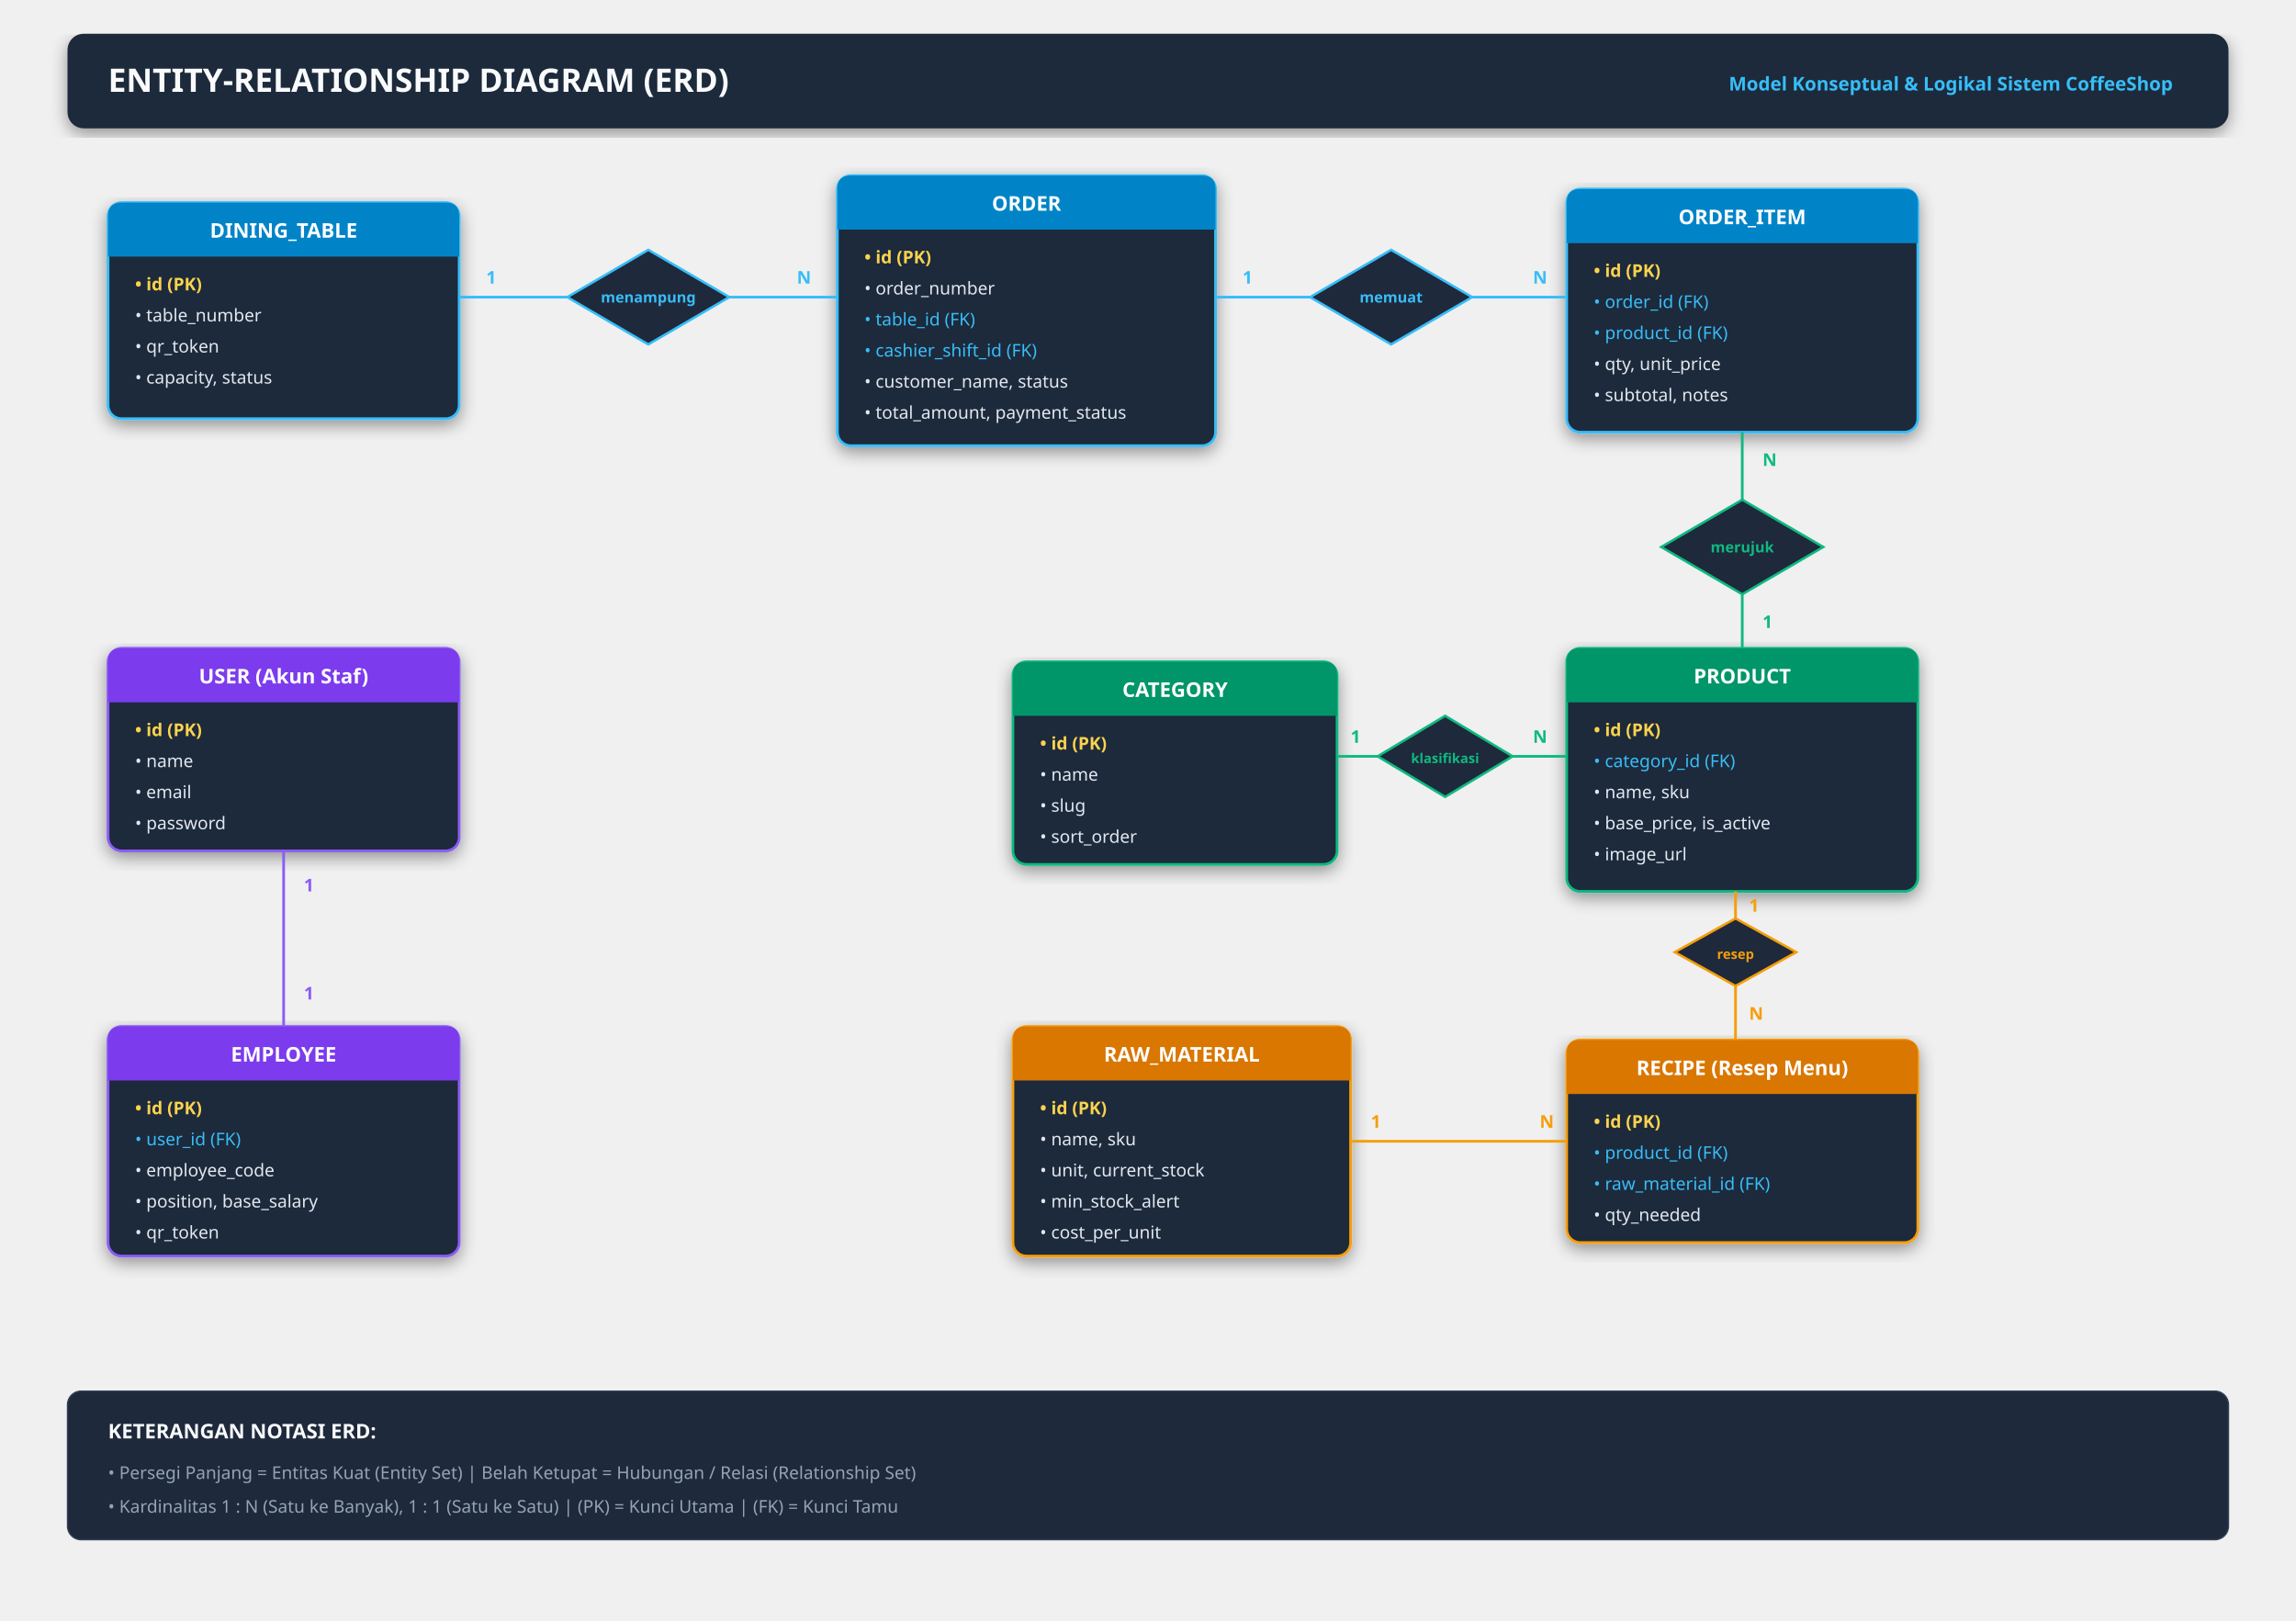
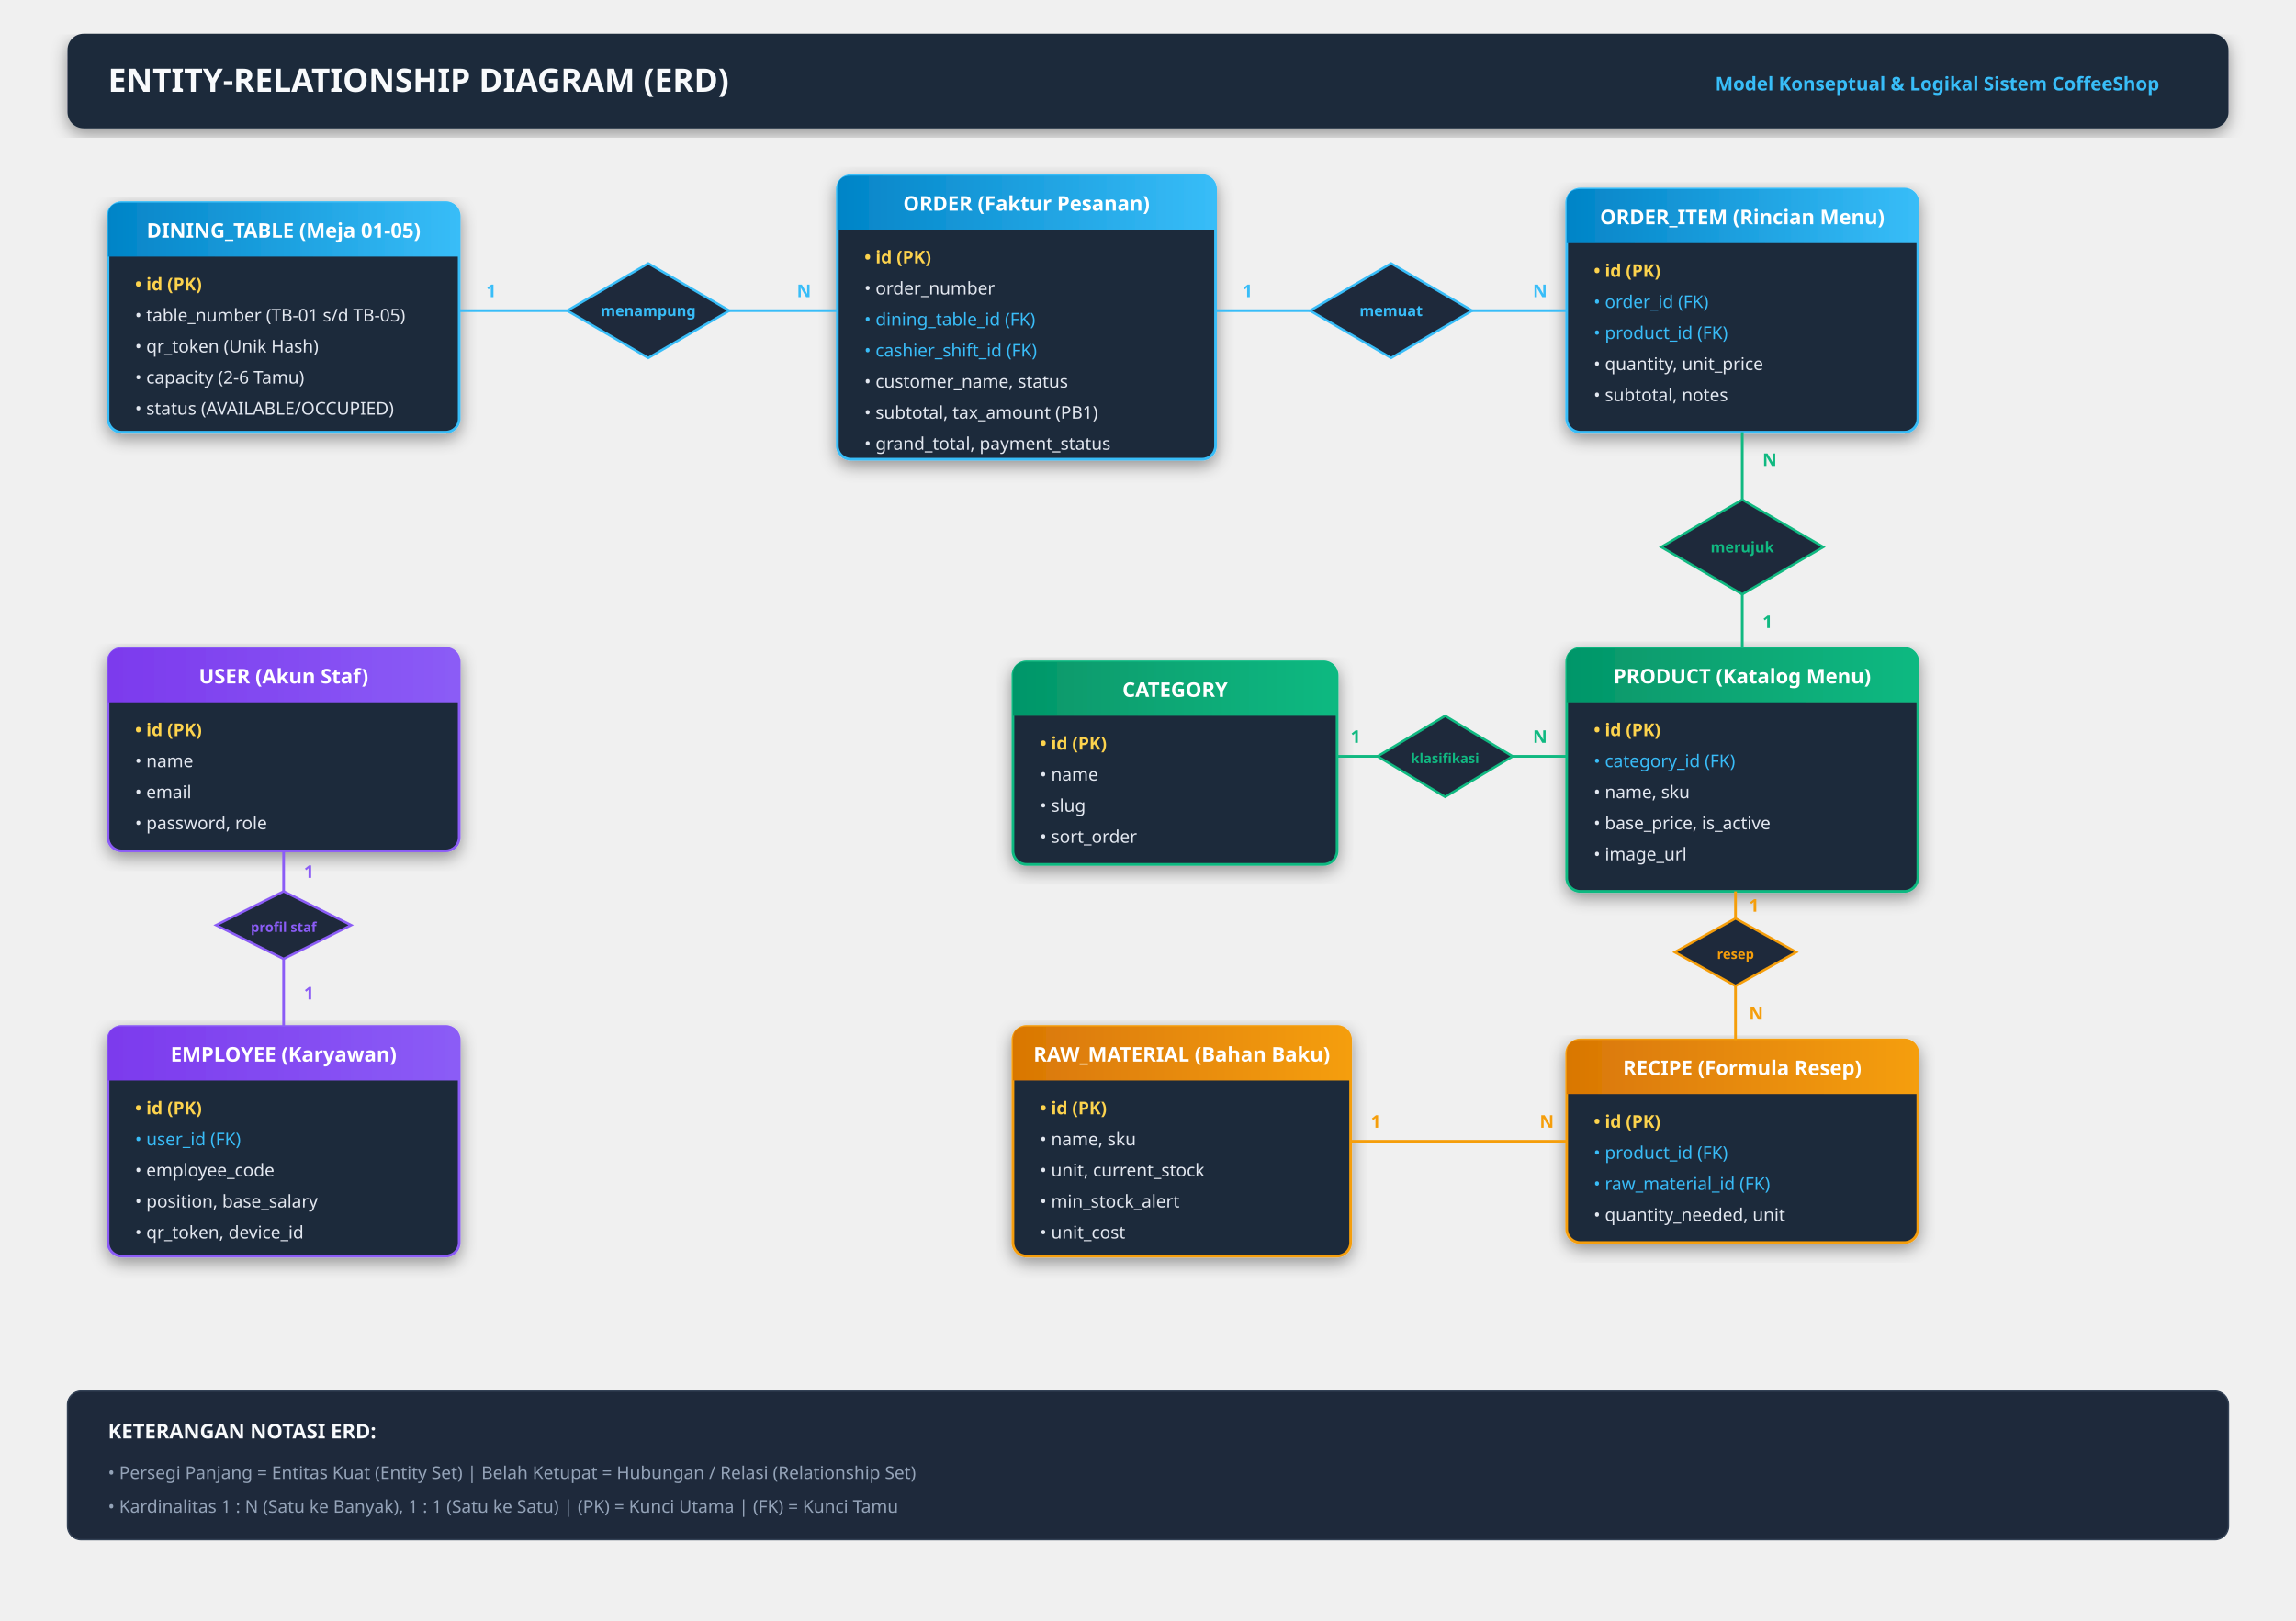
<svg xmlns="http://www.w3.org/2000/svg" viewBox="0 0 1700 1200" width="100%" height="100%" style="background:#090D16; font-family:'Segoe UI', Tahoma, Geneva, Verdana, sans-serif;">
  <defs>
    <filter id="shadow-erd" x="-5%" y="-5%" width="110%" height="115%">
      <feDropShadow dx="0" dy="4" stdDeviation="6" flood-color="#000" flood-opacity="0.4" />
    </filter>
    <marker id="erd-arrow" viewBox="0 0 10 10" refX="9" refY="5" markerWidth="6" markerHeight="6" orient="auto-start-reverse">
      <path d="M 0 1 L 10 5 L 0 9 z" fill="#38BDF8" />
    </marker>
+     <linearGradient id="erd-blue" x1="0%" y1="0%" x2="100%" y2="0%">
+       <stop offset="0%" stop-color="#0284C7" />
+       <stop offset="100%" stop-color="#38BDF8" />
+     </linearGradient>
+     <linearGradient id="erd-emerald" x1="0%" y1="0%" x2="100%" y2="0%">
+       <stop offset="0%" stop-color="#059669" />
+       <stop offset="100%" stop-color="#10B981" />
+     </linearGradient>
+     <linearGradient id="erd-amber" x1="0%" y1="0%" x2="100%" y2="0%">
+       <stop offset="0%" stop-color="#D97706" />
+       <stop offset="100%" stop-color="#F59E0B" />
+     </linearGradient>
+     <linearGradient id="erd-purple" x1="0%" y1="0%" x2="100%" y2="0%">
+       <stop offset="0%" stop-color="#7C3AED" />
+       <stop offset="100%" stop-color="#8B5CF6" />
+     </linearGradient>
  </defs>
  <rect x="50" y="25" width="1600" height="70" rx="12" fill="#1E293B" filter="url(#shadow-erd)" />
  <text x="80" y="68" fill="#F8FAFC" font-size="24" font-weight="bold">ENTITY-RELATIONSHIP DIAGRAM (ERD)</text>
-   <text x="1280" y="67" fill="#38BDF8" font-size="14" font-weight="600">Model Konseptual &amp; Logikal Sistem CoffeeShop</text>
+   <text x="1270" y="67" fill="#38BDF8" font-size="14" font-weight="600">Model Konseptual &amp; Logikal Sistem CoffeeShop</text>
  <g transform="translate(80, 150)" filter="url(#shadow-erd)">
-     <rect width="260" height="160" rx="10" fill="#1E293B" stroke="#38BDF8" stroke-width="2" />
-     <path d="M 0 10 Q 0 0 10 0 L 250 0 Q 260 0 260 10 L 260 40 L 0 40 Z" fill="#0284C7" />
-     <text x="130" y="26" fill="#FFF" font-size="15" font-weight="bold" text-anchor="middle">DINING_TABLE</text>
+     <rect width="260" height="170" rx="10" fill="#1E293B" stroke="#38BDF8" stroke-width="2" />
+     <path d="M 0 10 Q 0 0 10 0 L 250 0 Q 260 0 260 10 L 260 40 L 0 40 Z" fill="url(#erd-blue)" />
+     <text x="130" y="26" fill="#FFF" font-size="15" font-weight="bold" text-anchor="middle">DINING_TABLE (Meja 01-05)</text>
    <text x="20" y="65" fill="#FCD34D" font-size="13" font-weight="bold">• id (PK)</text>
-     <text x="20" y="88" fill="#E2E8F0" font-size="13">• table_number</text>
-     <text x="20" y="111" fill="#E2E8F0" font-size="13">• qr_token</text>
-     <text x="20" y="134" fill="#E2E8F0" font-size="13">• capacity, status</text>
+     <text x="20" y="88" fill="#E2E8F0" font-size="13">• table_number (TB-01 s/d TB-05)</text>
+     <text x="20" y="111" fill="#E2E8F0" font-size="13">• qr_token (Unik Hash)</text>
+     <text x="20" y="134" fill="#E2E8F0" font-size="13">• capacity (2-6 Tamu)</text>
+     <text x="20" y="157" fill="#E2E8F0" font-size="13">• status (AVAILABLE/OCCUPIED)</text>
  </g>
-   <g transform="translate(420, 185)">
+   <g transform="translate(420, 195)">
    <polygon points="60,0 120,35 60,70 0,35" fill="#1E293B" stroke="#38BDF8" stroke-width="1.8" />
    <text x="60" y="39" fill="#38BDF8" font-size="11" font-weight="bold" text-anchor="middle">menampung</text>
  </g>
  <g transform="translate(620, 130)" filter="url(#shadow-erd)">
-     <rect width="280" height="200" rx="10" fill="#1E293B" stroke="#38BDF8" stroke-width="2" />
-     <path d="M 0 10 Q 0 0 10 0 L 270 0 Q 280 0 280 10 L 280 40 L 0 40 Z" fill="#0284C7" />
-     <text x="140" y="26" fill="#FFF" font-size="15" font-weight="bold" text-anchor="middle">ORDER</text>
+     <rect width="280" height="210" rx="10" fill="#1E293B" stroke="#38BDF8" stroke-width="2" />
+     <path d="M 0 10 Q 0 0 10 0 L 270 0 Q 280 0 280 10 L 280 40 L 0 40 Z" fill="url(#erd-blue)" />
+     <text x="140" y="26" fill="#FFF" font-size="15" font-weight="bold" text-anchor="middle">ORDER (Faktur Pesanan)</text>
    <text x="20" y="65" fill="#FCD34D" font-size="13" font-weight="bold">• id (PK)</text>
    <text x="20" y="88" fill="#E2E8F0" font-size="13">• order_number</text>
-     <text x="20" y="111" fill="#38BDF8" font-size="13">• table_id (FK)</text>
+     <text x="20" y="111" fill="#38BDF8" font-size="13">• dining_table_id (FK)</text>
    <text x="20" y="134" fill="#38BDF8" font-size="13">• cashier_shift_id (FK)</text>
    <text x="20" y="157" fill="#E2E8F0" font-size="13">• customer_name, status</text>
-     <text x="20" y="180" fill="#E2E8F0" font-size="13">• total_amount, payment_status</text>
+     <text x="20" y="180" fill="#E2E8F0" font-size="13">• subtotal, tax_amount (PB1)</text>
+     <text x="20" y="203" fill="#E2E8F0" font-size="13">• grand_total, payment_status</text>
  </g>
-   <g transform="translate(970, 185)">
+   <g transform="translate(970, 195)">
    <polygon points="60,0 120,35 60,70 0,35" fill="#1E293B" stroke="#38BDF8" stroke-width="1.8" />
    <text x="60" y="39" fill="#38BDF8" font-size="11" font-weight="bold" text-anchor="middle">memuat</text>
  </g>
  <g transform="translate(1160, 140)" filter="url(#shadow-erd)">
    <rect width="260" height="180" rx="10" fill="#1E293B" stroke="#38BDF8" stroke-width="2" />
-     <path d="M 0 10 Q 0 0 10 0 L 250 0 Q 260 0 260 10 L 260 40 L 0 40 Z" fill="#0284C7" />
-     <text x="130" y="26" fill="#FFF" font-size="15" font-weight="bold" text-anchor="middle">ORDER_ITEM</text>
+     <path d="M 0 10 Q 0 0 10 0 L 250 0 Q 260 0 260 10 L 260 40 L 0 40 Z" fill="url(#erd-blue)" />
+     <text x="130" y="26" fill="#FFF" font-size="15" font-weight="bold" text-anchor="middle">ORDER_ITEM (Rincian Menu)</text>
    <text x="20" y="65" fill="#FCD34D" font-size="13" font-weight="bold">• id (PK)</text>
    <text x="20" y="88" fill="#38BDF8" font-size="13">• order_id (FK)</text>
    <text x="20" y="111" fill="#38BDF8" font-size="13">• product_id (FK)</text>
-     <text x="20" y="134" fill="#E2E8F0" font-size="13">• qty, unit_price</text>
+     <text x="20" y="134" fill="#E2E8F0" font-size="13">• quantity, unit_price</text>
    <text x="20" y="157" fill="#E2E8F0" font-size="13">• subtotal, notes</text>
  </g>
  <g transform="translate(1230, 370)">
    <polygon points="60,0 120,35 60,70 0,35" fill="#1E293B" stroke="#10B981" stroke-width="1.8" />
    <text x="60" y="39" fill="#10B981" font-size="11" font-weight="bold" text-anchor="middle">merujuk</text>
  </g>
  <g transform="translate(1160, 480)" filter="url(#shadow-erd)">
    <rect width="260" height="180" rx="10" fill="#1E293B" stroke="#10B981" stroke-width="2" />
-     <path d="M 0 10 Q 0 0 10 0 L 250 0 Q 260 0 260 10 L 260 40 L 0 40 Z" fill="#059669" />
-     <text x="130" y="26" fill="#FFF" font-size="15" font-weight="bold" text-anchor="middle">PRODUCT</text>
+     <path d="M 0 10 Q 0 0 10 0 L 250 0 Q 260 0 260 10 L 260 40 L 0 40 Z" fill="url(#erd-emerald)" />
+     <text x="130" y="26" fill="#FFF" font-size="15" font-weight="bold" text-anchor="middle">PRODUCT (Katalog Menu)</text>
    <text x="20" y="65" fill="#FCD34D" font-size="13" font-weight="bold">• id (PK)</text>
    <text x="20" y="88" fill="#38BDF8" font-size="13">• category_id (FK)</text>
    <text x="20" y="111" fill="#E2E8F0" font-size="13">• name, sku</text>
    <text x="20" y="134" fill="#E2E8F0" font-size="13">• base_price, is_active</text>
    <text x="20" y="157" fill="#E2E8F0" font-size="13">• image_url</text>
  </g>
  <g transform="translate(750, 490)" filter="url(#shadow-erd)">
    <rect width="240" height="150" rx="10" fill="#1E293B" stroke="#10B981" stroke-width="2" />
-     <path d="M 0 10 Q 0 0 10 0 L 230 0 Q 240 0 240 10 L 240 40 L 0 40 Z" fill="#059669" />
+     <path d="M 0 10 Q 0 0 10 0 L 230 0 Q 240 0 240 10 L 240 40 L 0 40 Z" fill="url(#erd-emerald)" />
    <text x="120" y="26" fill="#FFF" font-size="15" font-weight="bold" text-anchor="middle">CATEGORY</text>
    <text x="20" y="65" fill="#FCD34D" font-size="13" font-weight="bold">• id (PK)</text>
    <text x="20" y="88" fill="#E2E8F0" font-size="13">• name</text>
    <text x="20" y="111" fill="#E2E8F0" font-size="13">• slug</text>
    <text x="20" y="134" fill="#E2E8F0" font-size="13">• sort_order</text>
  </g>
  <g transform="translate(1020, 530)">
    <polygon points="50,0 100,30 50,60 0,30" fill="#1E293B" stroke="#10B981" stroke-width="1.8" />
    <text x="50" y="35" fill="#10B981" font-size="10" font-weight="bold" text-anchor="middle">klasifikasi</text>
  </g>
  <g transform="translate(1160, 770)" filter="url(#shadow-erd)">
    <rect width="260" height="150" rx="10" fill="#1E293B" stroke="#F59E0B" stroke-width="2" />
-     <path d="M 0 10 Q 0 0 10 0 L 250 0 Q 260 0 260 10 L 260 40 L 0 40 Z" fill="#D97706" />
-     <text x="130" y="26" fill="#FFF" font-size="15" font-weight="bold" text-anchor="middle">RECIPE (Resep Menu)</text>
+     <path d="M 0 10 Q 0 0 10 0 L 250 0 Q 260 0 260 10 L 260 40 L 0 40 Z" fill="url(#erd-amber)" />
+     <text x="130" y="26" fill="#FFF" font-size="15" font-weight="bold" text-anchor="middle">RECIPE (Formula Resep)</text>
    <text x="20" y="65" fill="#FCD34D" font-size="13" font-weight="bold">• id (PK)</text>
    <text x="20" y="88" fill="#38BDF8" font-size="13">• product_id (FK)</text>
    <text x="20" y="111" fill="#38BDF8" font-size="13">• raw_material_id (FK)</text>
-     <text x="20" y="134" fill="#E2E8F0" font-size="13">• qty_needed</text>
+     <text x="20" y="134" fill="#E2E8F0" font-size="13">• quantity_needed, unit</text>
  </g>
  <g transform="translate(1240, 680)">
    <polygon points="45,0 90,25 45,50 0,25" fill="#1E293B" stroke="#F59E0B" stroke-width="1.8" />
    <text x="45" y="30" fill="#F59E0B" font-size="10" font-weight="bold" text-anchor="middle">resep</text>
  </g>
  <g transform="translate(750, 760)" filter="url(#shadow-erd)">
    <rect width="250" height="170" rx="10" fill="#1E293B" stroke="#F59E0B" stroke-width="2" />
-     <path d="M 0 10 Q 0 0 10 0 L 240 0 Q 250 0 250 10 L 250 40 L 0 40 Z" fill="#D97706" />
-     <text x="125" y="26" fill="#FFF" font-size="15" font-weight="bold" text-anchor="middle">RAW_MATERIAL</text>
+     <path d="M 0 10 Q 0 0 10 0 L 240 0 Q 250 0 250 10 L 250 40 L 0 40 Z" fill="url(#erd-amber)" />
+     <text x="125" y="26" fill="#FFF" font-size="15" font-weight="bold" text-anchor="middle">RAW_MATERIAL (Bahan Baku)</text>
    <text x="20" y="65" fill="#FCD34D" font-size="13" font-weight="bold">• id (PK)</text>
    <text x="20" y="88" fill="#E2E8F0" font-size="13">• name, sku</text>
    <text x="20" y="111" fill="#E2E8F0" font-size="13">• unit, current_stock</text>
    <text x="20" y="134" fill="#E2E8F0" font-size="13">• min_stock_alert</text>
-     <text x="20" y="157" fill="#E2E8F0" font-size="13">• cost_per_unit</text>
+     <text x="20" y="157" fill="#E2E8F0" font-size="13">• unit_cost</text>
  </g>
  <g transform="translate(80, 480)" filter="url(#shadow-erd)">
    <rect width="260" height="150" rx="10" fill="#1E293B" stroke="#8B5CF6" stroke-width="2" />
-     <path d="M 0 10 Q 0 0 10 0 L 250 0 Q 260 0 260 10 L 260 40 L 0 40 Z" fill="#7C3AED" />
+     <path d="M 0 10 Q 0 0 10 0 L 250 0 Q 260 0 260 10 L 260 40 L 0 40 Z" fill="url(#erd-purple)" />
    <text x="130" y="26" fill="#FFF" font-size="15" font-weight="bold" text-anchor="middle">USER (Akun Staf)</text>
    <text x="20" y="65" fill="#FCD34D" font-size="13" font-weight="bold">• id (PK)</text>
    <text x="20" y="88" fill="#E2E8F0" font-size="13">• name</text>
    <text x="20" y="111" fill="#E2E8F0" font-size="13">• email</text>
-     <text x="20" y="134" fill="#E2E8F0" font-size="13">• password</text>
+     <text x="20" y="134" fill="#E2E8F0" font-size="13">• password, role</text>
  </g>
  <g transform="translate(80, 760)" filter="url(#shadow-erd)">
    <rect width="260" height="170" rx="10" fill="#1E293B" stroke="#8B5CF6" stroke-width="2" />
-     <path d="M 0 10 Q 0 0 10 0 L 250 0 Q 260 0 260 10 L 260 40 L 0 40 Z" fill="#7C3AED" />
-     <text x="130" y="26" fill="#FFF" font-size="15" font-weight="bold" text-anchor="middle">EMPLOYEE</text>
+     <path d="M 0 10 Q 0 0 10 0 L 250 0 Q 260 0 260 10 L 260 40 L 0 40 Z" fill="url(#erd-purple)" />
+     <text x="130" y="26" fill="#FFF" font-size="15" font-weight="bold" text-anchor="middle">EMPLOYEE (Karyawan)</text>
    <text x="20" y="65" fill="#FCD34D" font-size="13" font-weight="bold">• id (PK)</text>
    <text x="20" y="88" fill="#38BDF8" font-size="13">• user_id (FK)</text>
    <text x="20" y="111" fill="#E2E8F0" font-size="13">• employee_code</text>
    <text x="20" y="134" fill="#E2E8F0" font-size="13">• position, base_salary</text>
-     <text x="20" y="157" fill="#E2E8F0" font-size="13">• qr_token</text>
+     <text x="20" y="157" fill="#E2E8F0" font-size="13">• qr_token, device_id</text>
  </g>
-   <line x1="340" y1="220" x2="420" y2="220" stroke="#38BDF8" stroke-width="2" />
-   <text x="360" y="210" fill="#38BDF8" font-size="13" font-weight="bold">1</text>
-   <line x1="540" y1="220" x2="620" y2="220" stroke="#38BDF8" stroke-width="2" />
-   <text x="590" y="210" fill="#38BDF8" font-size="13" font-weight="bold">N</text>
-   <line x1="900" y1="220" x2="970" y2="220" stroke="#38BDF8" stroke-width="2" />
-   <text x="920" y="210" fill="#38BDF8" font-size="13" font-weight="bold">1</text>
-   <line x1="1090" y1="220" x2="1160" y2="220" stroke="#38BDF8" stroke-width="2" />
-   <text x="1135" y="210" fill="#38BDF8" font-size="13" font-weight="bold">N</text>
+   <g transform="translate(160, 660)">
+     <polygon points="50,0 100,25 50,50 0,25" fill="#1E293B" stroke="#8B5CF6" stroke-width="1.8" />
+     <text x="50" y="30" fill="#8B5CF6" font-size="10" font-weight="bold" text-anchor="middle">profil staf</text>
+   </g>
+   <line x1="340" y1="230" x2="420" y2="230" stroke="#38BDF8" stroke-width="2" />
+   <text x="360" y="220" fill="#38BDF8" font-size="13" font-weight="bold">1</text>
+   <line x1="540" y1="230" x2="620" y2="230" stroke="#38BDF8" stroke-width="2" />
+   <text x="590" y="220" fill="#38BDF8" font-size="13" font-weight="bold">N</text>
+   <line x1="900" y1="230" x2="970" y2="230" stroke="#38BDF8" stroke-width="2" />
+   <text x="920" y="220" fill="#38BDF8" font-size="13" font-weight="bold">1</text>
+   <line x1="1090" y1="230" x2="1160" y2="230" stroke="#38BDF8" stroke-width="2" />
+   <text x="1135" y="220" fill="#38BDF8" font-size="13" font-weight="bold">N</text>
  <line x1="1290" y1="320" x2="1290" y2="370" stroke="#10B981" stroke-width="2" />
  <text x="1305" y="345" fill="#10B981" font-size="13" font-weight="bold">N</text>
  <line x1="1290" y1="440" x2="1290" y2="480" stroke="#10B981" stroke-width="2" />
  <text x="1305" y="465" fill="#10B981" font-size="13" font-weight="bold">1</text>
  <line x1="990" y1="560" x2="1020" y2="560" stroke="#10B981" stroke-width="2" />
  <text x="1000" y="550" fill="#10B981" font-size="13" font-weight="bold">1</text>
  <line x1="1120" y1="560" x2="1160" y2="560" stroke="#10B981" stroke-width="2" />
  <text x="1135" y="550" fill="#10B981" font-size="13" font-weight="bold">N</text>
  <line x1="1285" y1="660" x2="1285" y2="680" stroke="#F59E0B" stroke-width="2" />
  <text x="1295" y="675" fill="#F59E0B" font-size="13" font-weight="bold">1</text>
  <line x1="1285" y1="730" x2="1285" y2="770" stroke="#F59E0B" stroke-width="2" />
  <text x="1295" y="755" fill="#F59E0B" font-size="13" font-weight="bold">N</text>
  <line x1="1160" y1="845" x2="1000" y2="845" stroke="#F59E0B" stroke-width="2" />
  <text x="1140" y="835" fill="#F59E0B" font-size="13" font-weight="bold">N</text>
  <text x="1015" y="835" fill="#F59E0B" font-size="13" font-weight="bold">1</text>
-   <line x1="210" y1="630" x2="210" y2="760" stroke="#8B5CF6" stroke-width="2" />
-   <text x="225" y="660" fill="#8B5CF6" font-size="13" font-weight="bold">1</text>
+   <line x1="210" y1="630" x2="210" y2="660" stroke="#8B5CF6" stroke-width="2" />
+   <text x="225" y="650" fill="#8B5CF6" font-size="13" font-weight="bold">1</text>
+   <line x1="210" y1="710" x2="210" y2="760" stroke="#8B5CF6" stroke-width="2" />
  <text x="225" y="740" fill="#8B5CF6" font-size="13" font-weight="bold">1</text>
  <rect x="50" y="1030" width="1600" height="110" rx="10" fill="#1E293B" stroke="#334155" />
  <text x="80" y="1065" fill="#F8FAFC" font-size="15" font-weight="bold">KETERANGAN NOTASI ERD:</text>
  <text x="80" y="1095" fill="#94A3B8" font-size="13">• Persegi Panjang = Entitas Kuat (Entity Set)  |  Belah Ketupat = Hubungan / Relasi (Relationship Set)</text>
  <text x="80" y="1120" fill="#94A3B8" font-size="13">• Kardinalitas 1 : N (Satu ke Banyak), 1 : 1 (Satu ke Satu)  |  (PK) = Kunci Utama  |  (FK) = Kunci Tamu</text>
</svg>
